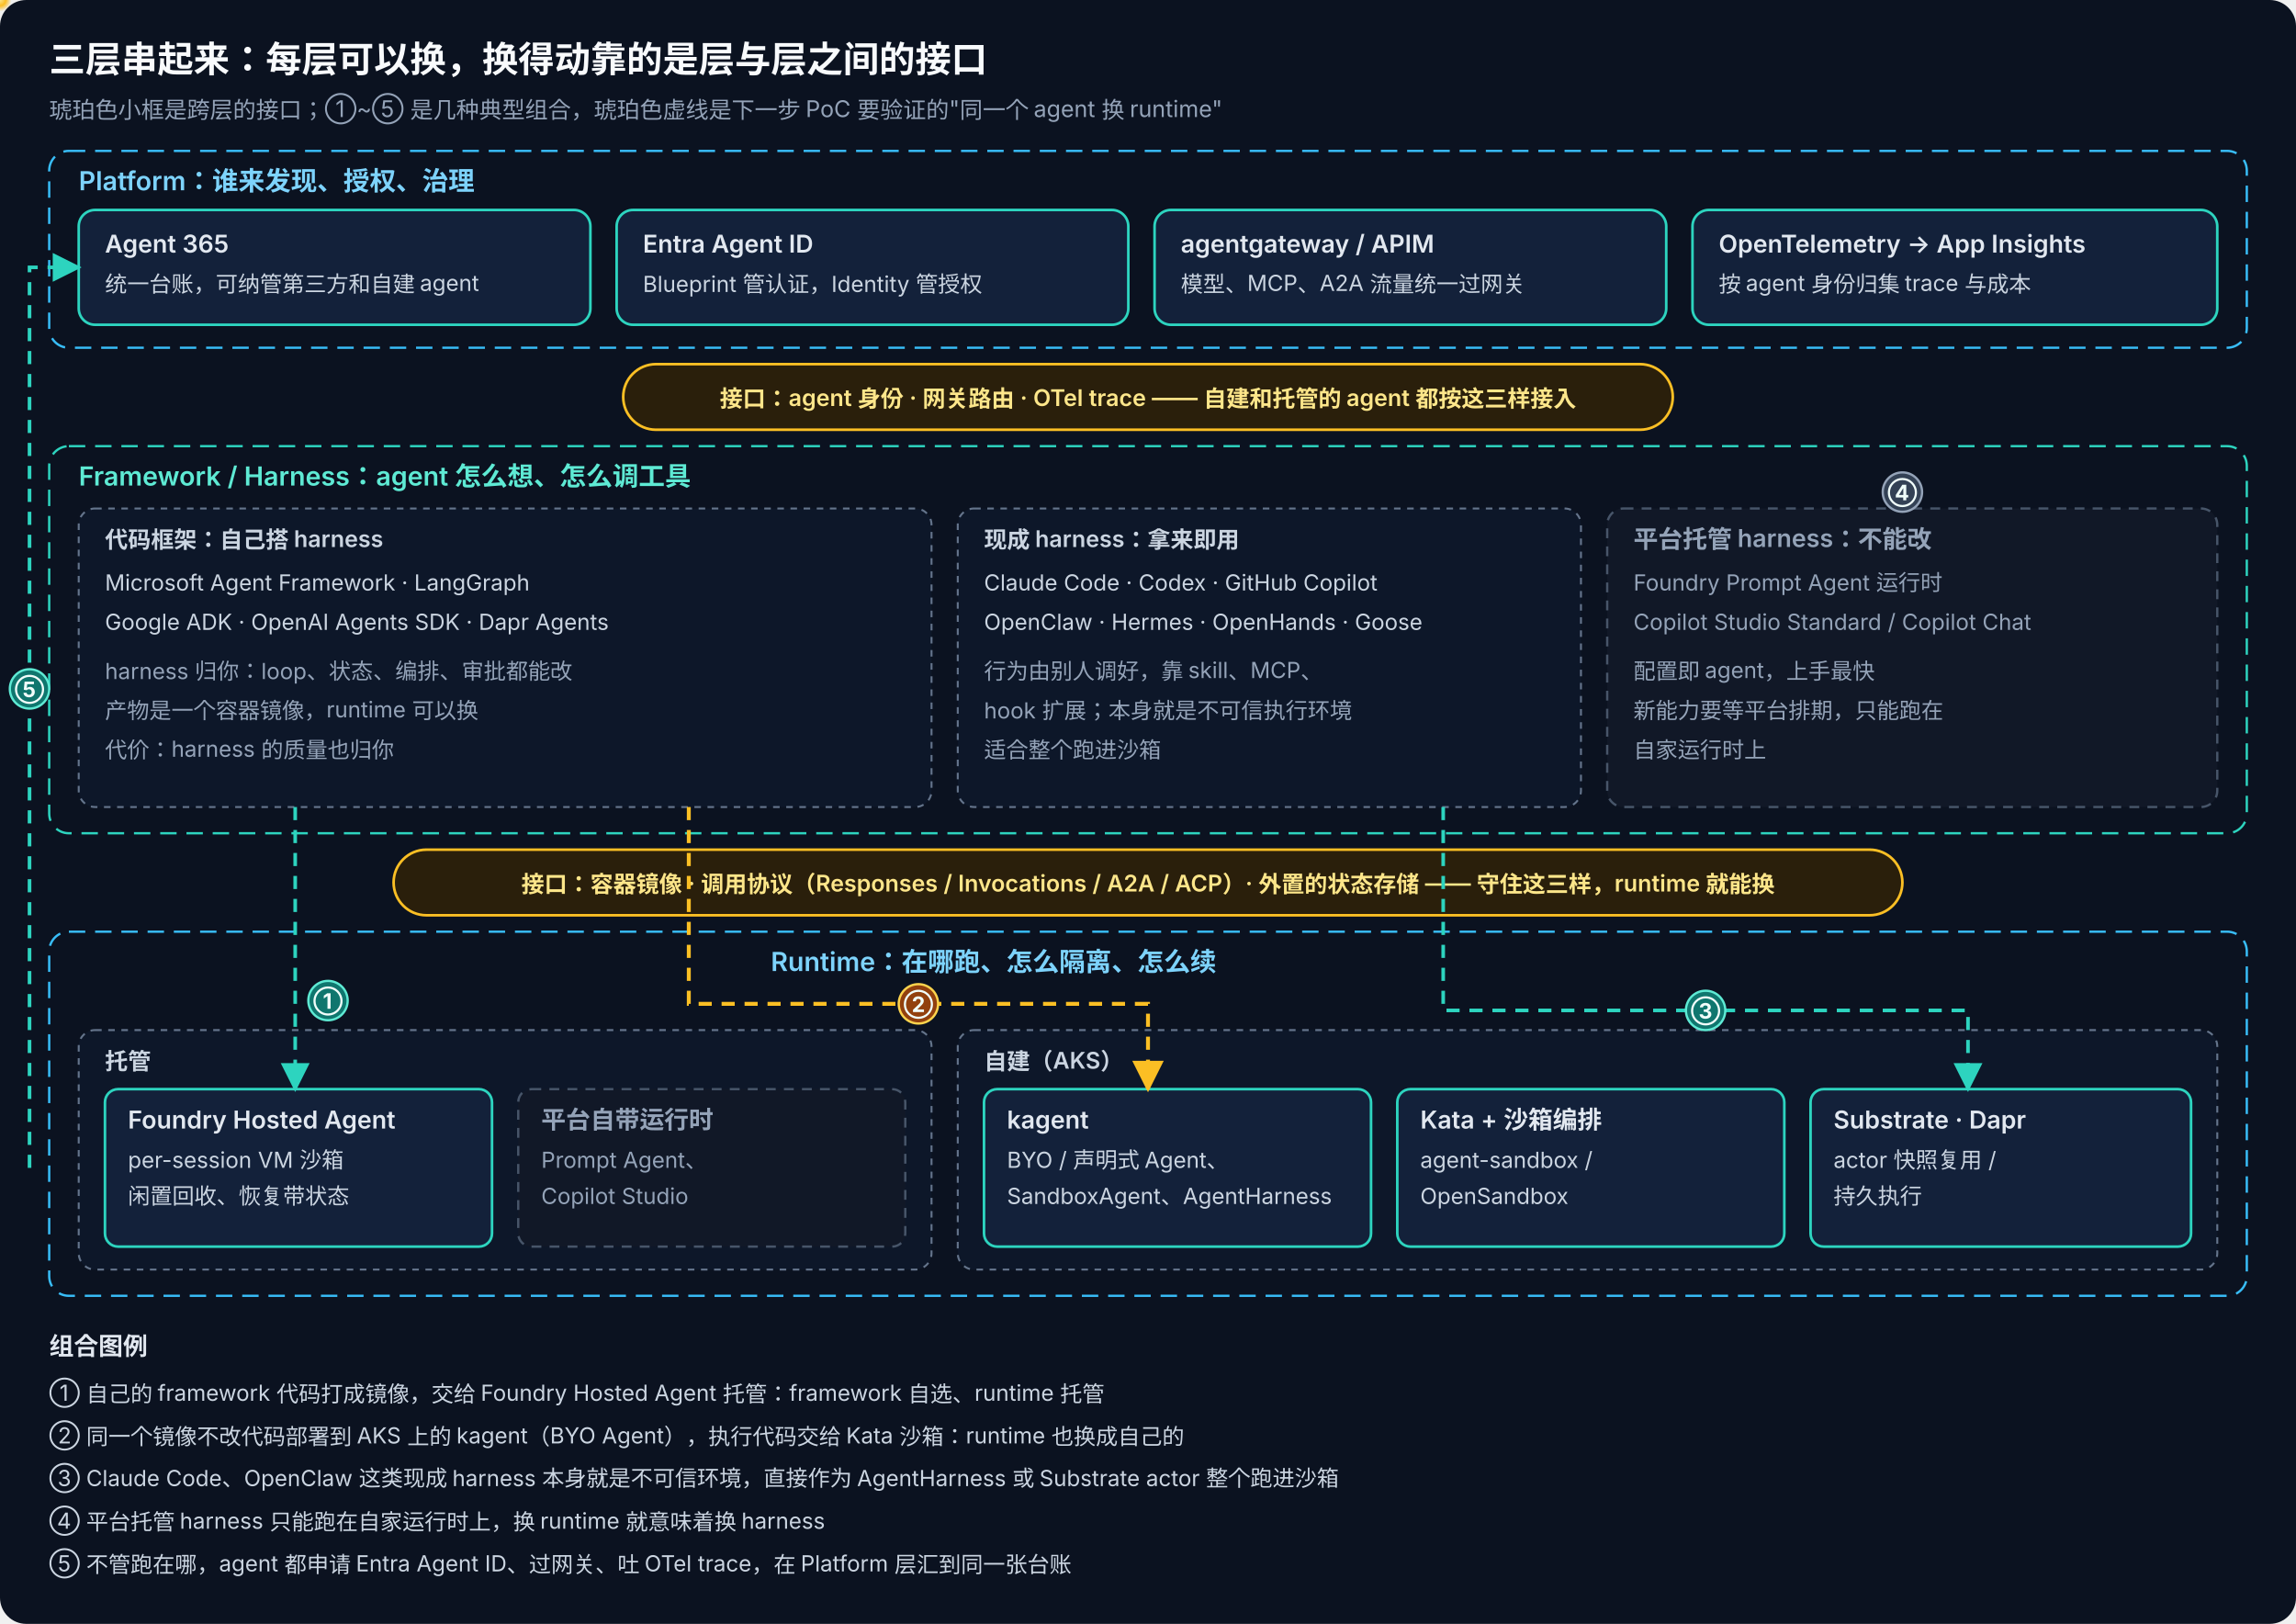
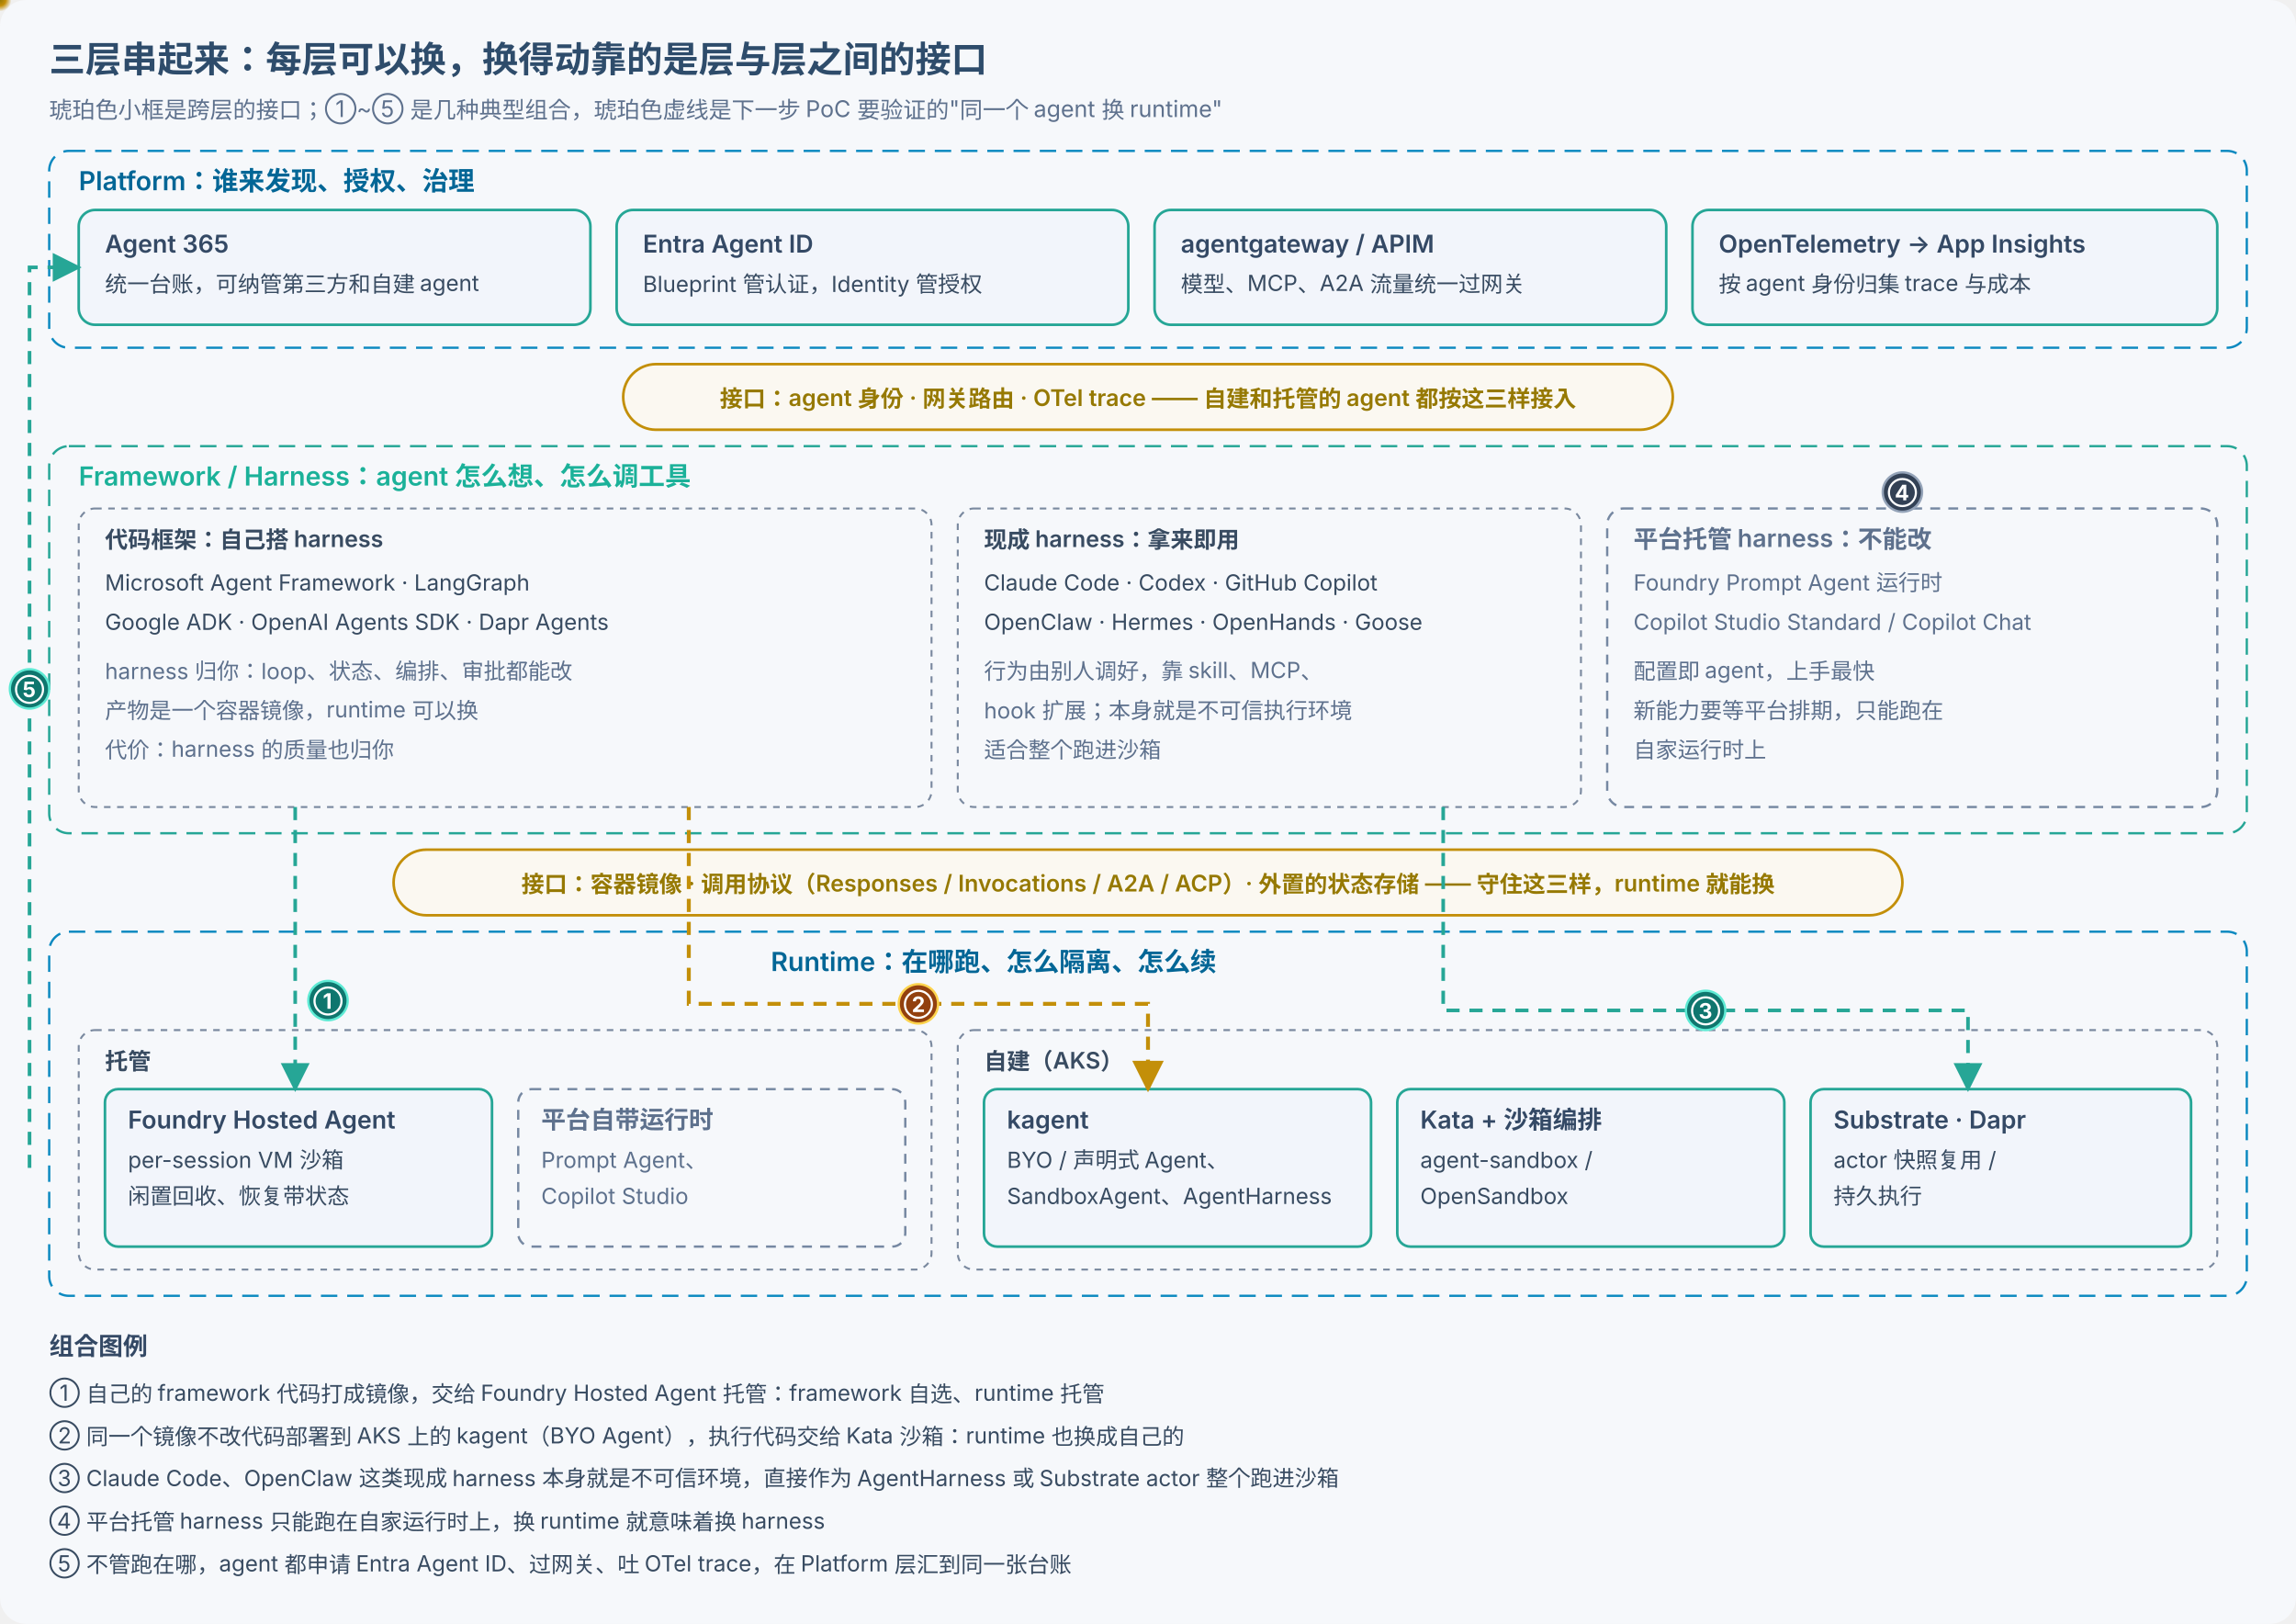
<svg xmlns="http://www.w3.org/2000/svg" viewBox="0 0 1400 990" width="1400" height="990" font-family="-apple-system, 'PingFang SC', 'Microsoft YaHei', 'Segoe UI', sans-serif">
  <defs>
    <marker id="arr" viewBox="0 0 10 10" refX="9" refY="5" markerWidth="8" markerHeight="8" orient="auto-start-reverse">
-       <path d="M0,0 L10,5 L0,10 z" fill="#2dd4bf" />
+       <path d="M0,0 L10,5 L0,10 z" fill="#26a696" />
    </marker>
    <marker id="arrAmber" viewBox="0 0 10 10" refX="9" refY="5" markerWidth="8" markerHeight="8" orient="auto-start-reverse">
-       <path d="M0,0 L10,5 L0,10 z" fill="#fbbf24" />
+       <path d="M0,0 L10,5 L0,10 z" fill="#c38f09" />
    </marker>
    <marker id="arrGray" viewBox="0 0 10 10" refX="9" refY="5" markerWidth="8" markerHeight="8" orient="auto-start-reverse">
-       <path d="M0,0 L10,5 L0,10 z" fill="#64748b" />
+       <path d="M0,0 L10,5 L0,10 z" fill="#7a899f" />
    </marker>
    <radialGradient id="particle" cx="0.5" cy="0.5" r="0.5">
-       <stop offset="0" stop-color="#fde68a" />
-       <stop offset="0.5" stop-color="#fbbf24" />
-       <stop offset="1" stop-color="#fbbf24" stop-opacity="0" />
+       <stop offset="0" stop-color="#967903" />
+       <stop offset="0.5" stop-color="#c38f09" />
+       <stop offset="1" stop-color="#c38f09" stop-opacity="0" />
    </radialGradient>
    <style>
-       .bg { fill: #0b1220; }
-       .box { fill: #13213a; stroke: #2dd4bf; stroke-width: 1.6; }
-       .boxBlue { fill: #10203a; stroke: #38bdf8; stroke-width: 1.6; }
-       .boxGray { fill: #111827; stroke: #475569; stroke-width: 1.4; stroke-dasharray: 6 5; }
-       .chip { fill: #2a1f0b; stroke: #fbbf24; stroke-width: 1.6; }
-       .zone { fill: none; stroke: #38bdf8; stroke-width: 1.4; stroke-dasharray: 10 6; }
-       .zoneTeal { fill: none; stroke: #2dd4bf; stroke-width: 1.4; stroke-dasharray: 10 6; }
-       .zoneV { fill: #0d1729; stroke: #64748b; stroke-width: 1.2; stroke-dasharray: 4 4; }
-       .zl { fill: #7dd3fc; font-size: 16px; font-weight: 600; }
-       .zlTeal { fill: #5eead4; font-size: 16px; font-weight: 600; }
-       .zlv { fill: #cbd5e1; font-size: 14px; font-weight: 600; }
-       .zq { fill: #94a3b8; font-size: 13.5px; }
-       .h { fill: #e2e8f0; font-size: 15px; font-weight: 600; }
-       .hAmber { fill: #fde68a; font-size: 14px; font-weight: 600; }
-       .hGray { fill: #94a3b8; font-size: 15px; font-weight: 600; }
-       .t { fill: #cbd5e1; font-size: 13.5px; }
-       .tGray { fill: #94a3b8; font-size: 13.5px; }
-       .tAmber { fill: #fde68a; font-size: 13.5px; }
-       .title { fill: #f8fafc; font-size: 22px; font-weight: 700; }
-       .sub { fill: #94a3b8; font-size: 14px; }
-       .flow { fill: none; stroke: #2dd4bf; stroke-width: 2.2; stroke-dasharray: 8 6; animation: dash 1.2s linear infinite; }
-       .flowAmber { fill: none; stroke: #fbbf24; stroke-width: 2.4; stroke-dasharray: 8 6; animation: dash 1.2s linear infinite; }
-       .flowGray { fill: none; stroke: #64748b; stroke-width: 1.8; stroke-dasharray: 5 6; }
+       .bg { fill: #f6f8fb; }
+       .box { fill: #f2f5fb; stroke: #26a696; stroke-width: 1.6; }
+       .boxBlue { fill: #f1f5fb; stroke: #0c89c0; stroke-width: 1.6; }
+       .boxGray { fill: #f6f8fb; stroke: #7688a2; stroke-width: 1.4; stroke-dasharray: 6 5; }
+       .chip { fill: #fbf8f1; stroke: #c38f09; stroke-width: 1.6; }
+       .zone { fill: none; stroke: #0c89c0; stroke-width: 1.4; stroke-dasharray: 10 6; }
+       .zoneTeal { fill: none; stroke: #26a696; stroke-width: 1.4; stroke-dasharray: 10 6; }
+       .zoneV { fill: #f6f8fb; stroke: #7a899f; stroke-width: 1.2; stroke-dasharray: 4 4; }
+       .zl { fill: #036696; font-size: 16px; font-weight: 600; }
+       .zlTeal { fill: #1bb199; font-size: 16px; font-weight: 600; }
+       .zlv { fill: #384b61; font-size: 14px; font-weight: 600; }
+       .zq { fill: #5e718d; font-size: 13.5px; }
+       .h { fill: #344965; font-size: 15px; font-weight: 600; }
+       .hAmber { fill: #967903; font-size: 14px; font-weight: 600; }
+       .hGray { fill: #5e718d; font-size: 15px; font-weight: 600; }
+       .t { fill: #384b61; font-size: 13.5px; }
+       .tGray { fill: #5e718d; font-size: 13.5px; }
+       .tAmber { fill: #967903; font-size: 13.5px; }
+       .title { fill: #2e4c6b; font-size: 22px; font-weight: 700; }
+       .sub { fill: #5e718d; font-size: 14px; }
+       .flow { fill: none; stroke: #26a696; stroke-width: 2.2; stroke-dasharray: 8 6; animation: dash 1.2s linear infinite; }
+       .flowAmber { fill: none; stroke: #c38f09; stroke-width: 2.4; stroke-dasharray: 8 6; animation: dash 1.2s linear infinite; }
+       .flowGray { fill: none; stroke: #7a899f; stroke-width: 1.8; stroke-dasharray: 5 6; }
      .badge { fill: #0f766e; stroke: #5eead4; stroke-width: 1.4; }
      .badgeAmber { fill: #92400e; stroke: #fcd34d; stroke-width: 1.4; }
      .badgeGray { fill: #334155; stroke: #94a3b8; stroke-width: 1.4; }
-       .bn { fill: #f0fdfa; font-size: 13px; font-weight: 700; text-anchor: middle; }
-       .el { fill: #cbd5e1; font-size: 13.5px; }
-       .elh { fill: #e2e8f0; font-size: 15px; font-weight: 600; }
+       .bn { fill:#ffffff; font-size: 13px; font-weight: 700; text-anchor: middle; }
+       .el { fill: #384b61; font-size: 13.5px; }
+       .elh { fill: #344965; font-size: 15px; font-weight: 600; }
      @keyframes dash { to { stroke-dashoffset: -28; } }
    </style>
  </defs>
  <rect class="bg" width="1400" height="990" rx="16" />
  <text class="title" x="30" y="44">三层串起来：每层可以换，换得动靠的是层与层之间的接口</text>
  <text class="sub" x="30" y="72">琥珀色小框是跨层的接口；①~⑤ 是几种典型组合，琥珀色虚线是下一步 PoC 要验证的"同一个 agent 换 runtime"</text>
  <rect class="zone" x="30" y="92" width="1340" height="120" rx="12" />
  <text class="zl" x="48" y="116">Platform：谁来发现、授权、治理</text>
  <rect class="box" x="48" y="128" width="312" height="70" rx="10" />
  <text class="h" x="64" y="154">Agent 365</text>
  <text class="t" x="64" y="178">统一台账，可纳管第三方和自建 agent</text>
  <rect class="box" x="376" y="128" width="312" height="70" rx="10" />
  <text class="h" x="392" y="154">Entra Agent ID</text>
  <text class="t" x="392" y="178">Blueprint 管认证，Identity 管授权</text>
  <rect class="box" x="704" y="128" width="312" height="70" rx="10" />
  <text class="h" x="720" y="154">agentgateway / APIM</text>
  <text class="t" x="720" y="178">模型、MCP、A2A 流量统一过网关</text>
  <rect class="box" x="1032" y="128" width="320" height="70" rx="10" />
  <text class="h" x="1048" y="154">OpenTelemetry → App Insights</text>
  <text class="t" x="1048" y="178">按 agent 身份归集 trace 与成本</text>
  <rect class="chip" x="380" y="222" width="640" height="40" rx="20" />
  <text class="hAmber" x="700" y="248" text-anchor="middle">接口：agent 身份 · 网关路由 · OTel trace —— 自建和托管的 agent 都按这三样接入</text>
  <rect class="zoneTeal" x="30" y="272" width="1340" height="236" rx="12" />
  <text class="zlTeal" x="48" y="296">Framework / Harness：agent 怎么想、怎么调工具</text>
  <rect class="zoneV" x="48" y="310" width="520" height="182" rx="10" />
  <text class="zlv" x="64" y="334">代码框架：自己搭 harness</text>
  <text class="t" x="64" y="360">Microsoft Agent Framework · LangGraph</text>
  <text class="t" x="64" y="384">Google ADK · OpenAI Agents SDK · Dapr Agents</text>
  <text class="tGray" x="64" y="414">harness 归你：loop、状态、编排、审批都能改</text>
  <text class="tGray" x="64" y="438">产物是一个容器镜像，runtime 可以换</text>
  <text class="tGray" x="64" y="462">代价：harness 的质量也归你</text>
  <rect class="zoneV" x="584" y="310" width="380" height="182" rx="10" />
  <text class="zlv" x="600" y="334">现成 harness：拿来即用</text>
  <text class="t" x="600" y="360">Claude Code · Codex · GitHub Copilot</text>
  <text class="t" x="600" y="384">OpenClaw · Hermes · OpenHands · Goose</text>
  <text class="tGray" x="600" y="414">行为由别人调好，靠 skill、MCP、</text>
  <text class="tGray" x="600" y="438">hook 扩展；本身就是不可信执行环境</text>
  <text class="tGray" x="600" y="462">适合整个跑进沙箱</text>
  <rect class="boxGray" x="980" y="310" width="372" height="182" rx="10" />
  <text class="hGray" x="996" y="334">平台托管 harness：不能改</text>
  <text class="tGray" x="996" y="360">Foundry Prompt Agent 运行时</text>
  <text class="tGray" x="996" y="384">Copilot Studio Standard / Copilot Chat</text>
  <text class="tGray" x="996" y="414">配置即 agent，上手最快</text>
  <text class="tGray" x="996" y="438">新能力要等平台排期，只能跑在</text>
  <text class="tGray" x="996" y="462">自家运行时上</text>
  <rect class="chip" x="240" y="518" width="920" height="40" rx="20" />
  <text class="hAmber" x="700" y="544" text-anchor="middle">接口：容器镜像 · 调用协议（Responses / Invocations / A2A / ACP）· 外置的状态存储 —— 守住这三样，runtime 就能换</text>
  <rect class="zone" x="30" y="568" width="1340" height="222" rx="12" />
  <text class="zl" x="470" y="592">Runtime：在哪跑、怎么隔离、怎么续</text>
  <rect class="zoneV" x="48" y="628" width="520" height="146" rx="10" />
  <text class="zlv" x="64" y="652">托管</text>
  <rect class="box" x="64" y="664" width="236" height="96" rx="8" />
  <text class="h" x="78" y="688">Foundry Hosted Agent</text>
  <text class="t" x="78" y="712">per-session VM 沙箱</text>
  <text class="t" x="78" y="734">闲置回收、恢复带状态</text>
  <rect class="boxGray" x="316" y="664" width="236" height="96" rx="8" />
  <text class="hGray" x="330" y="688">平台自带运行时</text>
  <text class="tGray" x="330" y="712">Prompt Agent、</text>
  <text class="tGray" x="330" y="734">Copilot Studio</text>
  <rect class="zoneV" x="584" y="628" width="768" height="146" rx="10" />
  <text class="zlv" x="600" y="652">自建（AKS）</text>
  <rect class="box" x="600" y="664" width="236" height="96" rx="8" />
  <text class="h" x="614" y="688">kagent</text>
  <text class="t" x="614" y="712">BYO / 声明式 Agent、</text>
  <text class="t" x="614" y="734">SandboxAgent、AgentHarness</text>
  <rect class="box" x="852" y="664" width="236" height="96" rx="8" />
  <text class="h" x="866" y="688">Kata + 沙箱编排</text>
  <text class="t" x="866" y="712">agent-sandbox /</text>
  <text class="t" x="866" y="734">OpenSandbox</text>
  <rect class="box" x="1104" y="664" width="232" height="96" rx="8" />
  <text class="h" x="1118" y="688">Substrate · Dapr</text>
  <text class="t" x="1118" y="712">actor 快照复用 /</text>
  <text class="t" x="1118" y="734">持久执行</text>
  <path class="flow" d="M180,492 L180,664" marker-end="url(#arr)" />
  <circle class="badge" cx="200" cy="610" r="12" />
  <text class="bn" x="200" y="615">①</text>
  <path id="poc" class="flowAmber" d="M420,492 L420,612 L700,612 L700,664" marker-end="url(#arrAmber)" />
  <circle class="badgeAmber" cx="560" cy="612" r="12" />
  <text class="bn" x="560" y="617">②</text>
  <circle r="7" fill="url(#particle)">
    <animateMotion dur="2.8s" repeatCount="indefinite">
      <mpath href="#poc" />
    </animateMotion>
  </circle>
  <path class="flow" d="M880,492 L880,616 L1200,616 L1200,664" marker-end="url(#arr)" />
  <circle class="badge" cx="1040" cy="616" r="12" />
  <text class="bn" x="1040" y="621">③</text>
  <circle class="badgeGray" cx="1160" cy="300" r="12" />
  <text class="bn" x="1160" y="305">④</text>
  <path class="flow" d="M18,712 L18,163 L48,163" marker-end="url(#arr)" />
  <circle class="badge" cx="18" cy="420" r="12" />
  <text class="bn" x="18" y="425">⑤</text>
  <text class="elh" x="30" y="826">组合图例</text>
  <text class="el" x="30" y="854">① 自己的 framework 代码打成镜像，交给 Foundry Hosted Agent 托管：framework 自选、runtime 托管</text>
  <text class="el" x="30" y="880">② 同一个镜像不改代码部署到 AKS 上的 kagent（BYO Agent），执行代码交给 Kata 沙箱：runtime 也换成自己的</text>
  <text class="el" x="30" y="906">③ Claude Code、OpenClaw 这类现成 harness 本身就是不可信环境，直接作为 AgentHarness 或 Substrate actor 整个跑进沙箱</text>
  <text class="el" x="30" y="932">④ 平台托管 harness 只能跑在自家运行时上，换 runtime 就意味着换 harness</text>
  <text class="el" x="30" y="958">⑤ 不管跑在哪，agent 都申请 Entra Agent ID、过网关、吐 OTel trace，在 Platform 层汇到同一张台账</text>
</svg>
